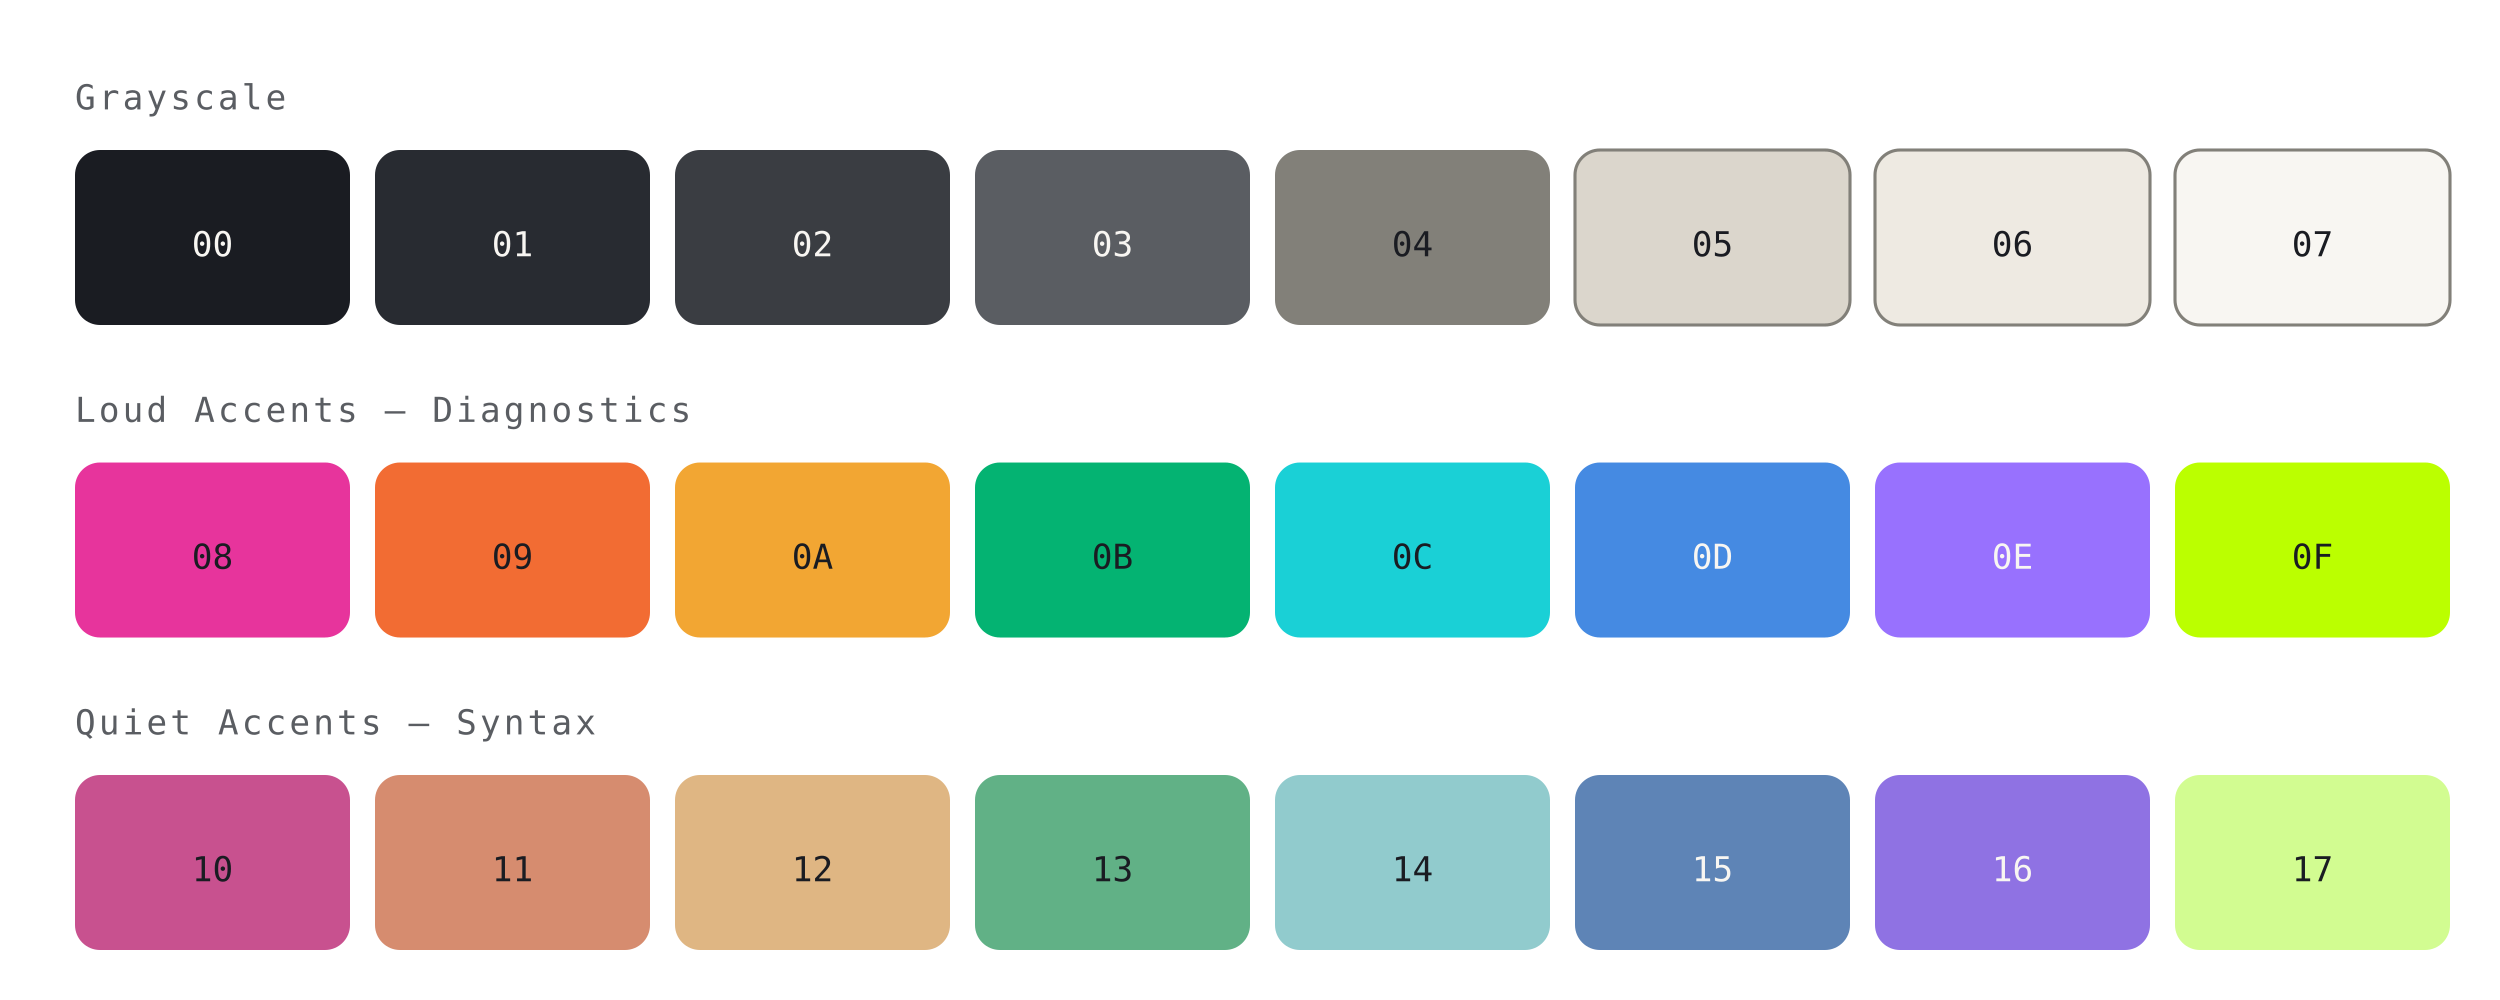
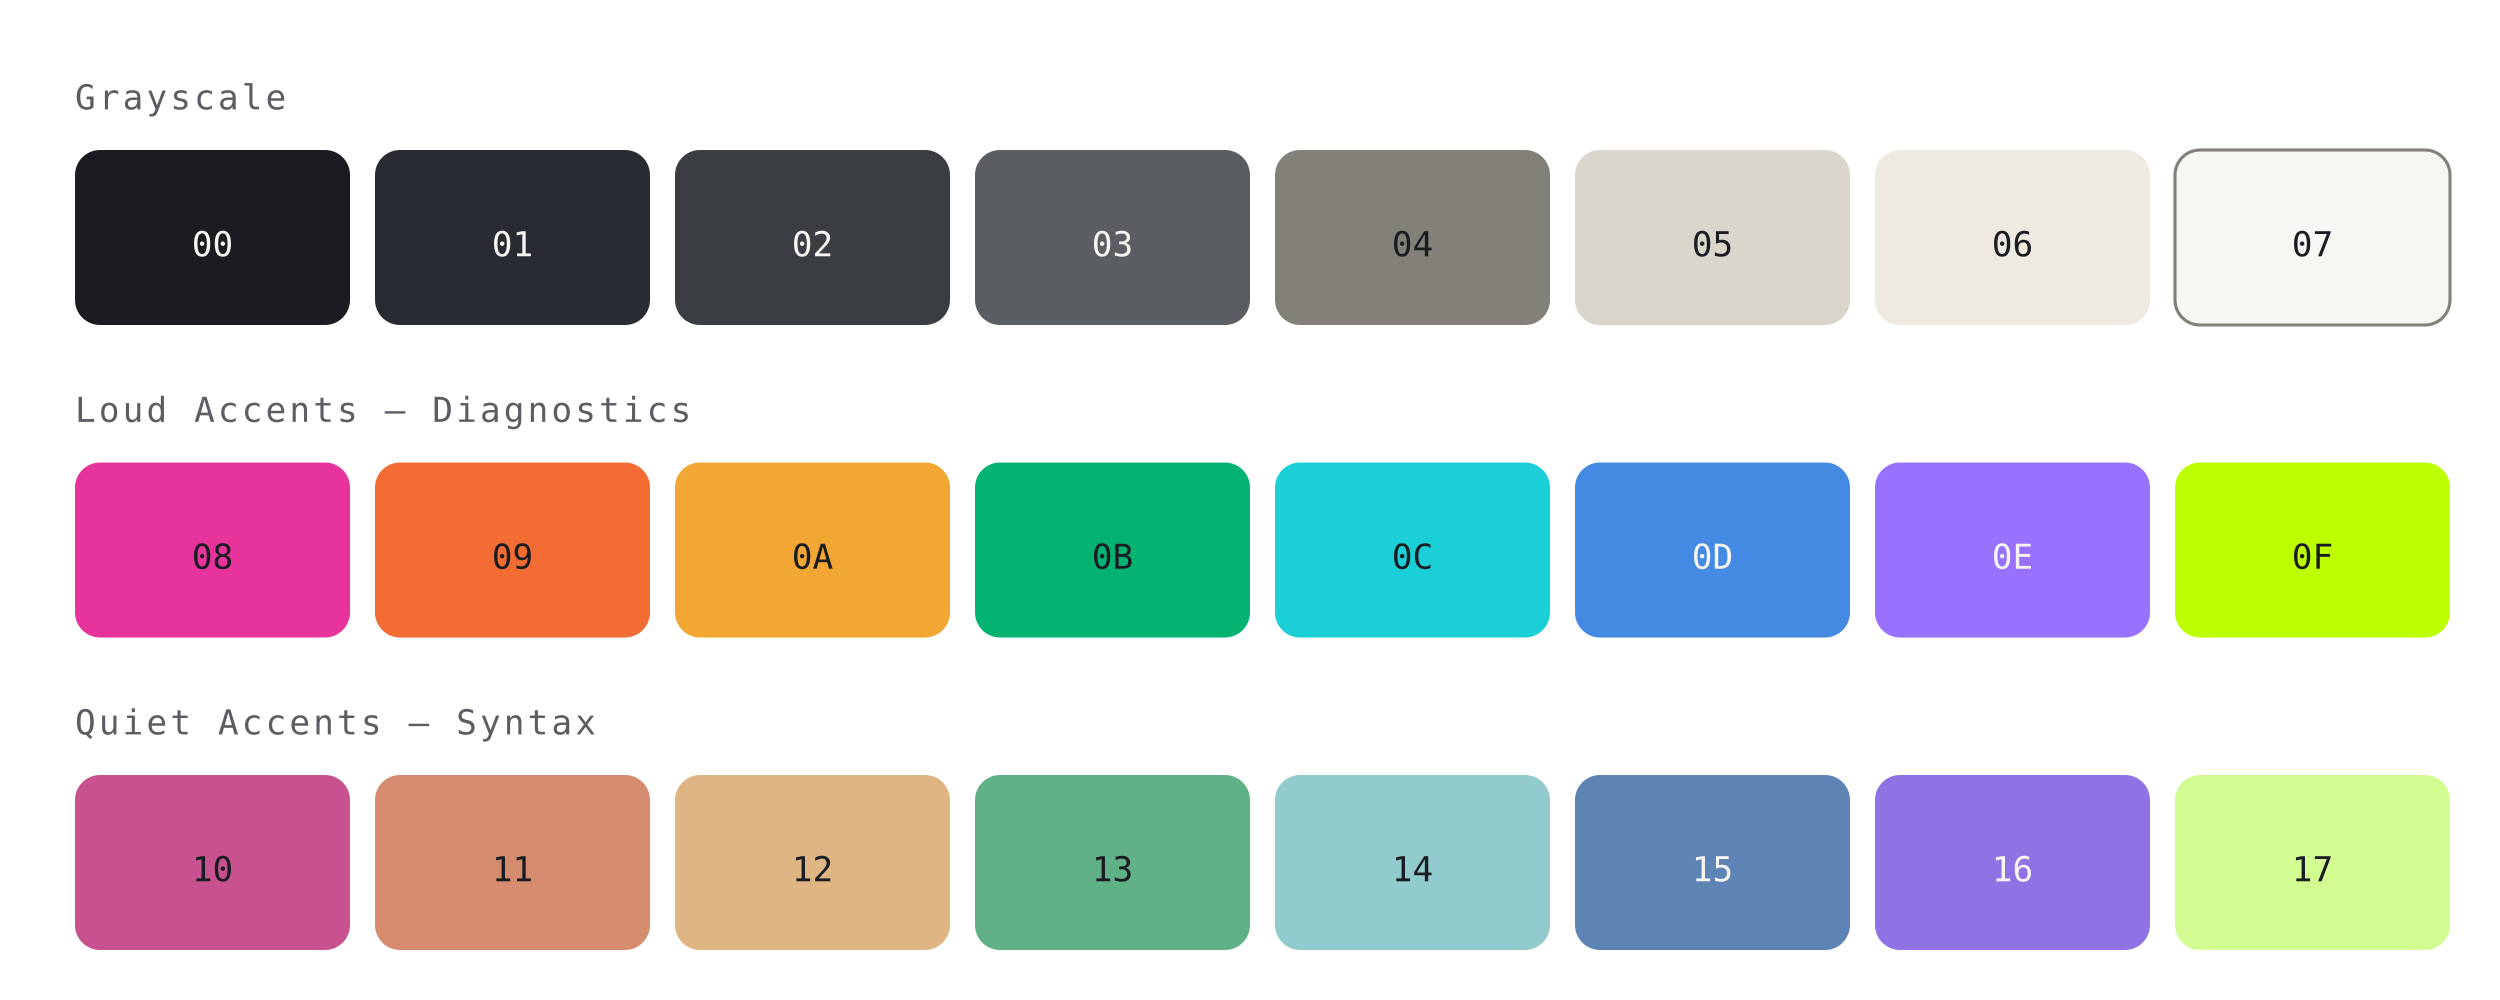
<svg xmlns="http://www.w3.org/2000/svg" viewBox="0 0 800 320">
-   <text x="24" y="35" font-family="SF Mono, Consolas, monospace" font-size="11" fill="#5a5d62" text-transform="uppercase" letter-spacing="1">Grayscale</text>
+   <text x="24" y="35" font-family="SF Mono, Consolas, monospace" font-size="11" fill="#5a5d62" letter-spacing="1">Grayscale</text>
  <rect x="24" y="48" width="88" height="56" rx="8" fill="#1a1c22" />
  <rect x="120" y="48" width="88" height="56" rx="8" fill="#282b31" />
  <rect x="216" y="48" width="88" height="56" rx="8" fill="#3a3d42" />
  <rect x="312" y="48" width="88" height="56" rx="8" fill="#5a5d62" />
  <rect x="408" y="48" width="88" height="56" rx="8" fill="#828079" />
-   <rect x="504" y="48" width="88" height="56" rx="8" fill="#dbd6cc" stroke="#828079" stroke-width="1" />
-   <rect x="600" y="48" width="88" height="56" rx="8" fill="#eeeae2" stroke="#828079" stroke-width="1" />
+   <rect x="504" y="48" width="88" height="56" rx="8" fill="#dbd6cc" />
+   <rect x="600" y="48" width="88" height="56" rx="8" fill="#eeeae2" />
  <rect x="696" y="48" width="88" height="56" rx="8" fill="#f8f6f2" stroke="#828079" stroke-width="1" />
  <text x="68" y="82" font-family="SF Mono, Consolas, monospace" font-size="11" fill="#f8f6f2" text-anchor="middle">00</text>
  <text x="164" y="82" font-family="SF Mono, Consolas, monospace" font-size="11" fill="#f8f6f2" text-anchor="middle">01</text>
  <text x="260" y="82" font-family="SF Mono, Consolas, monospace" font-size="11" fill="#f8f6f2" text-anchor="middle">02</text>
  <text x="356" y="82" font-family="SF Mono, Consolas, monospace" font-size="11" fill="#f8f6f2" text-anchor="middle">03</text>
  <text x="452" y="82" font-family="SF Mono, Consolas, monospace" font-size="11" fill="#1a1c22" text-anchor="middle">04</text>
  <text x="548" y="82" font-family="SF Mono, Consolas, monospace" font-size="11" fill="#1a1c22" text-anchor="middle">05</text>
  <text x="644" y="82" font-family="SF Mono, Consolas, monospace" font-size="11" fill="#1a1c22" text-anchor="middle">06</text>
  <text x="740" y="82" font-family="SF Mono, Consolas, monospace" font-size="11" fill="#1a1c22" text-anchor="middle">07</text>
-   <text x="24" y="135" font-family="SF Mono, Consolas, monospace" font-size="11" fill="#5a5d62" text-transform="uppercase" letter-spacing="1">Loud Accents — Diagnostics</text>
+   <text x="24" y="135" font-family="SF Mono, Consolas, monospace" font-size="11" fill="#5a5d62" letter-spacing="1">Loud Accents — Diagnostics</text>
  <rect x="24" y="148" width="88" height="56" rx="8" fill="#e7349c" />
  <rect x="120" y="148" width="88" height="56" rx="8" fill="#f26c33" />
  <rect x="216" y="148" width="88" height="56" rx="8" fill="#f2a633" />
  <rect x="312" y="148" width="88" height="56" rx="8" fill="#04b372" />
  <rect x="408" y="148" width="88" height="56" rx="8" fill="#1ad0d6" />
  <rect x="504" y="148" width="88" height="56" rx="8" fill="#458ae2" />
  <rect x="600" y="148" width="88" height="56" rx="8" fill="#9871fe" />
  <rect x="696" y="148" width="88" height="56" rx="8" fill="#bbff00" />
  <text x="68" y="182" font-family="SF Mono, Consolas, monospace" font-size="11" fill="#1a1c22" text-anchor="middle">08</text>
  <text x="164" y="182" font-family="SF Mono, Consolas, monospace" font-size="11" fill="#1a1c22" text-anchor="middle">09</text>
  <text x="260" y="182" font-family="SF Mono, Consolas, monospace" font-size="11" fill="#1a1c22" text-anchor="middle">0A</text>
  <text x="356" y="182" font-family="SF Mono, Consolas, monospace" font-size="11" fill="#1a1c22" text-anchor="middle">0B</text>
  <text x="452" y="182" font-family="SF Mono, Consolas, monospace" font-size="11" fill="#1a1c22" text-anchor="middle">0C</text>
  <text x="548" y="182" font-family="SF Mono, Consolas, monospace" font-size="11" fill="#f8f6f2" text-anchor="middle">0D</text>
  <text x="644" y="182" font-family="SF Mono, Consolas, monospace" font-size="11" fill="#f8f6f2" text-anchor="middle">0E</text>
  <text x="740" y="182" font-family="SF Mono, Consolas, monospace" font-size="11" fill="#1a1c22" text-anchor="middle">0F</text>
-   <text x="24" y="235" font-family="SF Mono, Consolas, monospace" font-size="11" fill="#5a5d62" text-transform="uppercase" letter-spacing="1">Quiet Accents — Syntax</text>
+   <text x="24" y="235" font-family="SF Mono, Consolas, monospace" font-size="11" fill="#5a5d62" letter-spacing="1">Quiet Accents — Syntax</text>
  <rect x="24" y="248" width="88" height="56" rx="8" fill="#c8518f" />
  <rect x="120" y="248" width="88" height="56" rx="8" fill="#d68c6f" />
  <rect x="216" y="248" width="88" height="56" rx="8" fill="#dfb683" />
  <rect x="312" y="248" width="88" height="56" rx="8" fill="#61b186" />
  <rect x="408" y="248" width="88" height="56" rx="8" fill="#91cbcd" />
  <rect x="504" y="248" width="88" height="56" rx="8" fill="#5e84b6" />
  <rect x="600" y="248" width="88" height="56" rx="8" fill="#8f72e3" />
  <rect x="696" y="248" width="88" height="56" rx="8" fill="#d2fc91" />
  <text x="68" y="282" font-family="SF Mono, Consolas, monospace" font-size="11" fill="#1a1c22" text-anchor="middle">10</text>
  <text x="164" y="282" font-family="SF Mono, Consolas, monospace" font-size="11" fill="#1a1c22" text-anchor="middle">11</text>
  <text x="260" y="282" font-family="SF Mono, Consolas, monospace" font-size="11" fill="#1a1c22" text-anchor="middle">12</text>
  <text x="356" y="282" font-family="SF Mono, Consolas, monospace" font-size="11" fill="#1a1c22" text-anchor="middle">13</text>
  <text x="452" y="282" font-family="SF Mono, Consolas, monospace" font-size="11" fill="#1a1c22" text-anchor="middle">14</text>
  <text x="548" y="282" font-family="SF Mono, Consolas, monospace" font-size="11" fill="#f8f6f2" text-anchor="middle">15</text>
  <text x="644" y="282" font-family="SF Mono, Consolas, monospace" font-size="11" fill="#f8f6f2" text-anchor="middle">16</text>
  <text x="740" y="282" font-family="SF Mono, Consolas, monospace" font-size="11" fill="#1a1c22" text-anchor="middle">17</text>
</svg>
